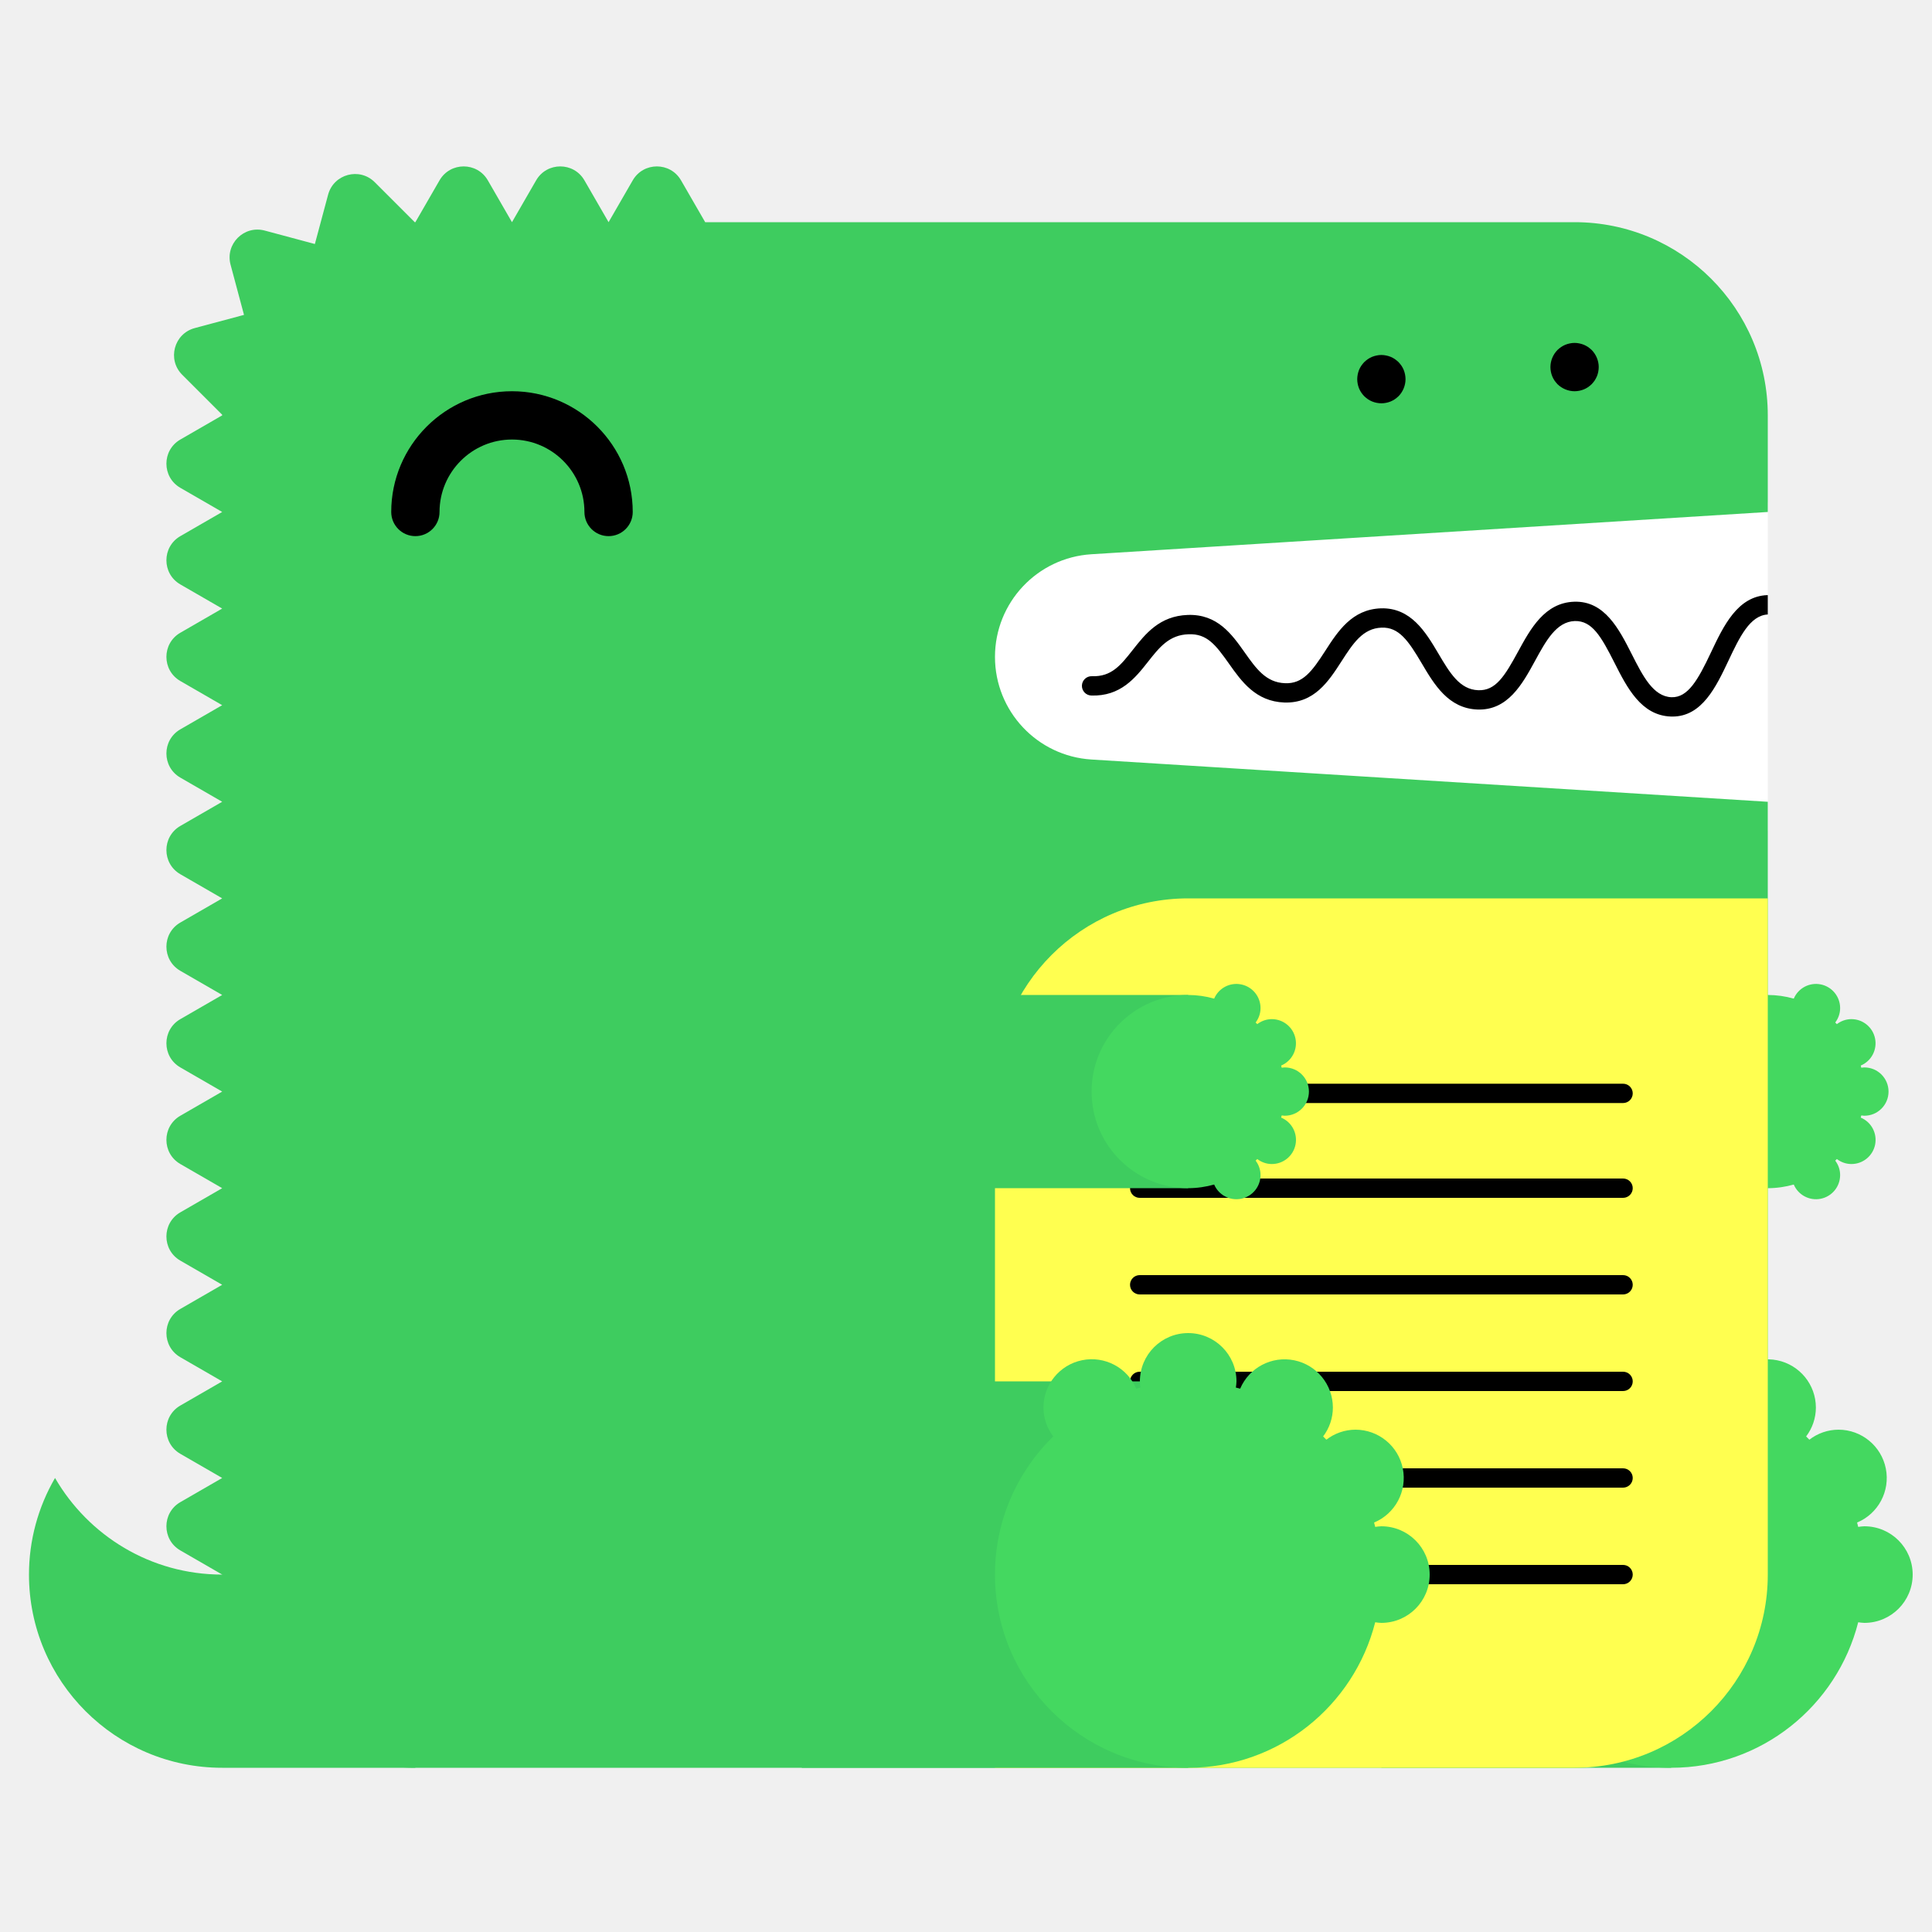
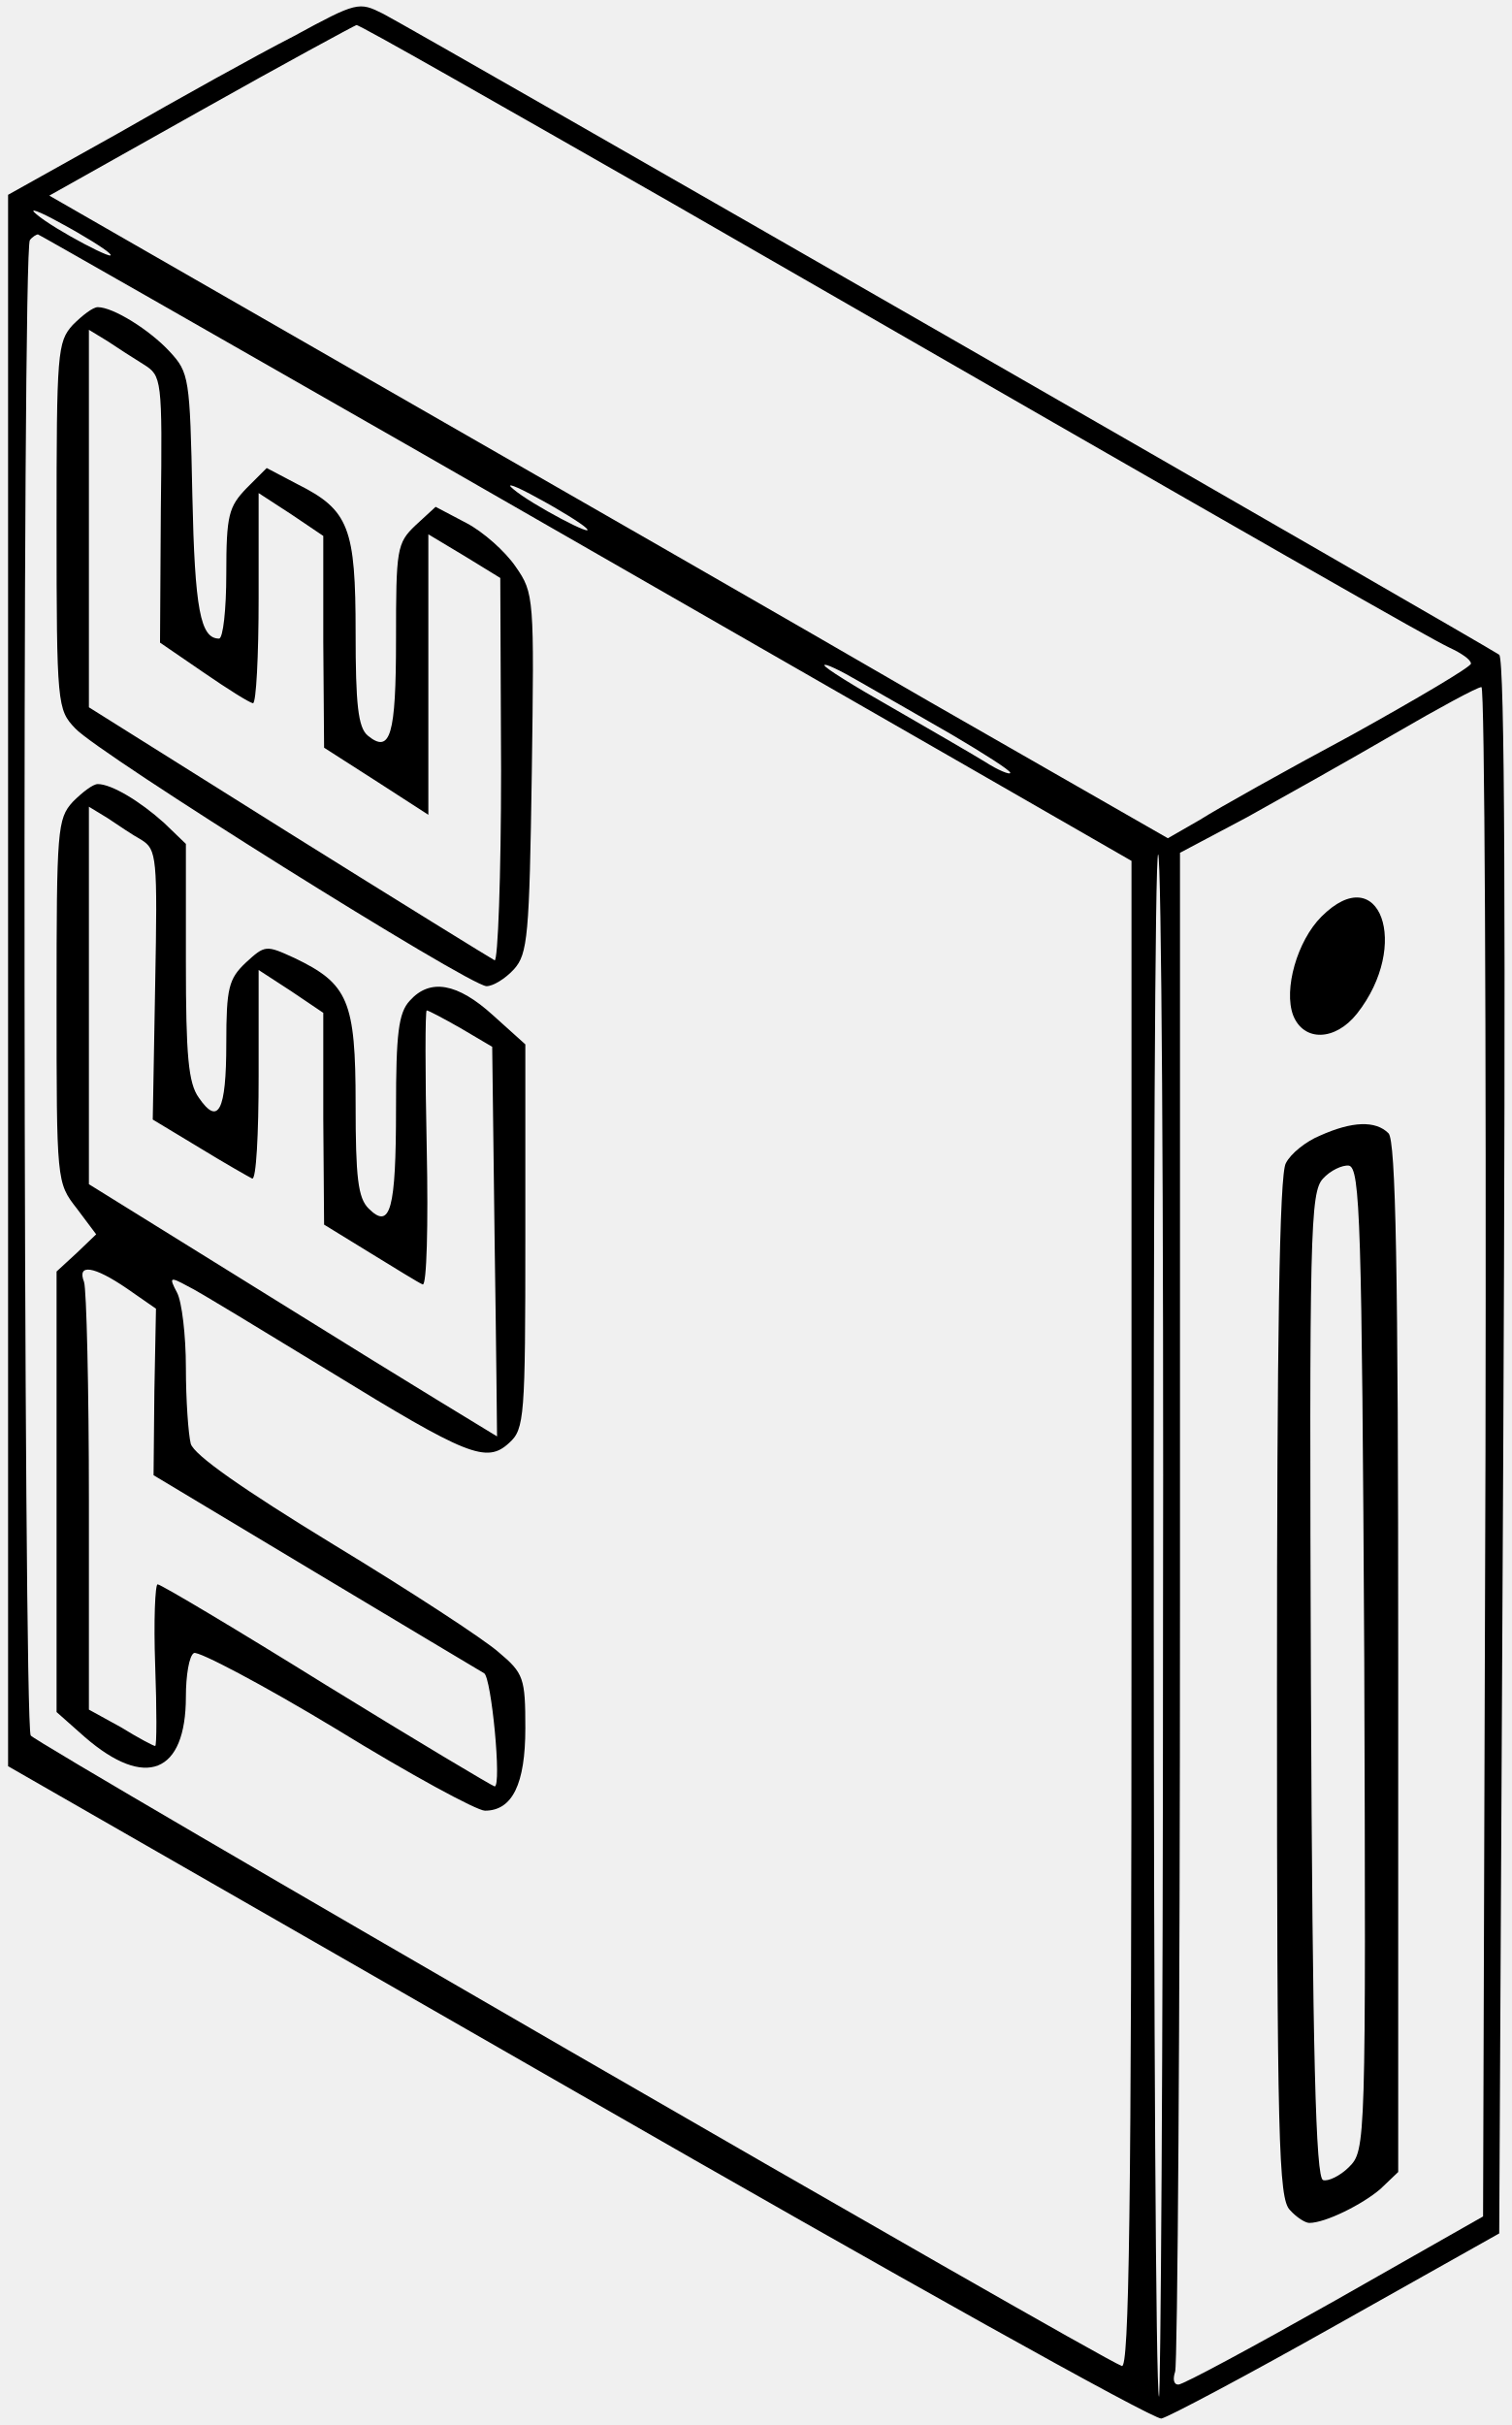
- <svg xmlns="http://www.w3.org/2000/svg" width="200" height="200" viewBox="0 0 200 200">
-   <g fill="none" fill-rule="evenodd">
-     <path fill="#FFF" d="M99 52h84v34H99z" />
-     <path d="M23 163c-7.398 0-13.843-4.027-17.303-10A19.886 19.886 0 0 0 3 163c0 11.046 8.954 20 20 20h20v-20H23z" fill="#3ECC5F" />
-     <path d="M112.98 57.376L183 53V43c0-11.046-8.954-20-20-20H73l-2.5-4.33c-1.112-1.925-3.889-1.925-5 0L63 23l-2.5-4.33c-1.111-1.925-3.889-1.925-5 0L53 23l-2.5-4.33c-1.111-1.925-3.889-1.925-5 0L43 23c-.022 0-.042.003-.065.003l-4.142-4.141c-1.57-1.571-4.252-.853-4.828 1.294l-1.369 5.104-5.192-1.392c-2.148-.575-4.111 1.389-3.535 3.536l1.39 5.193-5.102 1.367c-2.148.576-2.867 3.259-1.296 4.83l4.142 4.142c0 .021-.003.042-.003.064l-4.33 2.5c-1.925 1.111-1.925 3.889 0 5L23 53l-4.33 2.5c-1.925 1.111-1.925 3.889 0 5L23 63l-4.33 2.5c-1.925 1.111-1.925 3.889 0 5L23 73l-4.33 2.5c-1.925 1.111-1.925 3.889 0 5L23 83l-4.33 2.5c-1.925 1.111-1.925 3.889 0 5L23 93l-4.33 2.5c-1.925 1.111-1.925 3.889 0 5L23 103l-4.33 2.5c-1.925 1.111-1.925 3.889 0 5L23 113l-4.33 2.5c-1.925 1.111-1.925 3.889 0 5L23 123l-4.33 2.5c-1.925 1.111-1.925 3.889 0 5L23 133l-4.33 2.5c-1.925 1.111-1.925 3.889 0 5L23 143l-4.33 2.5c-1.925 1.111-1.925 3.889 0 5L23 153l-4.33 2.5c-1.925 1.111-1.925 3.889 0 5L23 163c0 11.046 8.954 20 20 20h120c11.046 0 20-8.954 20-20V83l-70.02-4.376A10.645 10.645 0 0 1 103 68c0-5.621 4.37-10.273 9.98-10.624" fill="#3ECC5F" />
-     <path fill="#3ECC5F" d="M143 183h30v-40h-30z" />
-     <path d="M193 158c-.219 0-.428.037-.639.064-.038-.15-.074-.301-.116-.451A5 5 0 0 0 190.32 148a4.96 4.96 0 0 0-3.016 1.036 26.531 26.531 0 0 0-.335-.336 4.955 4.955 0 0 0 1.011-2.987 5 5 0 0 0-9.599-1.959c-.148-.042-.297-.077-.445-.115.027-.211.064-.42.064-.639a5 5 0 0 0-5-5 5 5 0 0 0-5 5c0 .219.037.428.064.639-.148.038-.297.073-.445.115a4.998 4.998 0 0 0-9.599 1.959c0 1.125.384 2.151 1.011 2.987-3.717 3.632-6.031 8.693-6.031 14.3 0 11.046 8.954 20 20 20 9.339 0 17.16-6.41 19.361-15.064.211.027.42.064.639.064a5 5 0 0 0 5-5 5 5 0 0 0-5-5" fill="#44D860" />
-     <path fill="#3ECC5F" d="M153 123h30v-20h-30z" />
-     <path d="M193 115.5a2.5 2.5 0 1 0 0-5c-.109 0-.214.019-.319.032-.02-.075-.037-.15-.058-.225a2.501 2.501 0 0 0-.963-4.807c-.569 0-1.088.197-1.508.518a6.653 6.653 0 0 0-.168-.168c.314-.417.506-.931.506-1.494a2.5 2.5 0 0 0-4.8-.979A9.987 9.987 0 0 0 183 103c-5.522 0-10 4.478-10 10s4.478 10 10 10c.934 0 1.833-.138 2.69-.377a2.5 2.5 0 0 0 4.8-.979c0-.563-.192-1.077-.506-1.494.057-.055.113-.111.168-.168.42.321.939.518 1.508.518a2.5 2.5 0 0 0 .963-4.807c.021-.074.038-.15.058-.225.105.013.21.032.319.032" fill="#44D860" />
-     <path d="M63 55.5a2.5 2.5 0 0 1-2.5-2.5c0-4.136-3.364-7.5-7.5-7.5s-7.5 3.364-7.5 7.5a2.5 2.5 0 1 1-5 0c0-6.893 5.607-12.5 12.5-12.5S65.5 46.107 65.5 53a2.5 2.5 0 0 1-2.5 2.5" fill="#000" />
-     <path d="M103 183h60c11.046 0 20-8.954 20-20V93h-60c-11.046 0-20 8.954-20 20v70z" fill="#FFFF50" />
-     <path d="M168.02 124h-50.04a1 1 0 1 1 0-2h50.04a1 1 0 1 1 0 2m0 20h-50.04a1 1 0 1 1 0-2h50.04a1 1 0 1 1 0 2m0 20h-50.04a1 1 0 1 1 0-2h50.04a1 1 0 1 1 0 2m0-49.814h-50.04a1 1 0 1 1 0-2h50.04a1 1 0 1 1 0 2m0 19.814h-50.04a1 1 0 1 1 0-2h50.04a1 1 0 1 1 0 2m0 20h-50.04a1 1 0 1 1 0-2h50.04a1 1 0 1 1 0 2M183 61.611c-.012 0-.022-.006-.034-.005-3.09.105-4.552 3.196-5.842 5.923-1.346 2.85-2.387 4.703-4.093 4.647-1.889-.068-2.969-2.202-4.113-4.46-1.314-2.594-2.814-5.536-5.963-5.426-3.046.104-4.513 2.794-5.807 5.167-1.377 2.528-2.314 4.065-4.121 3.994-1.927-.07-2.951-1.805-4.136-3.813-1.321-2.236-2.848-4.75-5.936-4.664-2.994.103-4.465 2.385-5.763 4.4-1.373 2.13-2.335 3.428-4.165 3.351-1.973-.07-2.992-1.51-4.171-3.177-1.324-1.873-2.816-3.993-5.895-3.89-2.928.1-4.399 1.97-5.696 3.618-1.232 1.564-2.194 2.802-4.229 2.724a1 1 0 0 0-.072 2c3.017.101 4.545-1.8 5.872-3.487 1.177-1.496 2.193-2.787 4.193-2.855 1.926-.082 2.829 1.115 4.195 3.045 1.297 1.834 2.769 3.914 5.731 4.021 3.103.104 4.596-2.215 5.918-4.267 1.182-1.834 2.202-3.417 4.15-3.484 1.793-.067 2.769 1.35 4.145 3.681 1.297 2.197 2.766 4.686 5.787 4.796 3.125.108 4.634-2.62 5.949-5.035 1.139-2.088 2.214-4.06 4.119-4.126 1.793-.042 2.728 1.595 4.111 4.33 1.292 2.553 2.757 5.445 5.825 5.556l.169.003c3.064 0 4.518-3.075 5.805-5.794 1.139-2.41 2.217-4.68 4.067-4.773v-2z" fill="#000" />
-     <path fill="#3ECC5F" d="M83 183h40v-40H83z" />
-     <path d="M143 158c-.219 0-.428.037-.639.064-.038-.15-.074-.301-.116-.451A5 5 0 0 0 140.32 148a4.96 4.96 0 0 0-3.016 1.036 26.531 26.531 0 0 0-.335-.336 4.955 4.955 0 0 0 1.011-2.987 5 5 0 0 0-9.599-1.959c-.148-.042-.297-.077-.445-.115.027-.211.064-.42.064-.639a5 5 0 0 0-5-5 5 5 0 0 0-5 5c0 .219.037.428.064.639-.148.038-.297.073-.445.115a4.998 4.998 0 0 0-9.599 1.959c0 1.125.384 2.151 1.011 2.987-3.717 3.632-6.031 8.693-6.031 14.3 0 11.046 8.954 20 20 20 9.339 0 17.16-6.41 19.361-15.064.211.027.42.064.639.064a5 5 0 0 0 5-5 5 5 0 0 0-5-5" fill="#44D860" />
-     <path fill="#3ECC5F" d="M83 123h40v-20H83z" />
-     <path d="M133 115.5a2.5 2.5 0 1 0 0-5c-.109 0-.214.019-.319.032-.02-.075-.037-.15-.058-.225a2.501 2.501 0 0 0-.963-4.807c-.569 0-1.088.197-1.508.518a6.653 6.653 0 0 0-.168-.168c.314-.417.506-.931.506-1.494a2.5 2.5 0 0 0-4.8-.979A9.987 9.987 0 0 0 123 103c-5.522 0-10 4.478-10 10s4.478 10 10 10c.934 0 1.833-.138 2.69-.377a2.5 2.5 0 0 0 4.8-.979c0-.563-.192-1.077-.506-1.494.057-.055.113-.111.168-.168.42.321.939.518 1.508.518a2.5 2.5 0 0 0 .963-4.807c.021-.074.038-.15.058-.225.105.013.21.032.319.032" fill="#44D860" />
-     <path d="M143 41.75c-.16 0-.33-.02-.49-.05a2.52 2.52 0 0 1-.47-.14c-.15-.06-.29-.14-.431-.23-.13-.09-.259-.2-.38-.31-.109-.12-.219-.24-.309-.38s-.17-.28-.231-.43a2.619 2.619 0 0 1-.189-.96c0-.16.02-.33.05-.49.03-.16.08-.31.139-.47.061-.15.141-.29.231-.43.09-.13.2-.26.309-.38.121-.11.25-.22.38-.31.141-.09.281-.17.431-.23.149-.06.31-.11.47-.14.32-.07.65-.07.98 0 .159.03.32.08.47.14.149.06.29.14.43.23.13.09.259.2.38.31.11.12.22.25.31.38.09.14.17.28.23.43.06.16.11.31.14.47.029.16.05.33.05.49 0 .66-.271 1.31-.73 1.77-.121.11-.25.22-.38.31-.14.09-.281.17-.43.23a2.565 2.565 0 0 1-.96.19m20-1.25c-.66 0-1.3-.27-1.771-.73a3.802 3.802 0 0 1-.309-.38c-.09-.14-.17-.28-.231-.43a2.619 2.619 0 0 1-.189-.96c0-.66.27-1.3.729-1.77.121-.11.25-.22.38-.31.141-.09.281-.17.431-.23.149-.06.31-.11.47-.14.32-.07.66-.07.98 0 .159.03.32.08.47.14.149.06.29.14.43.23.13.09.259.2.38.31.459.47.73 1.11.73 1.77 0 .16-.021.33-.05.49-.03.16-.08.32-.14.47-.07.15-.14.29-.23.43-.09.13-.2.26-.31.38-.121.11-.25.22-.38.31-.14.09-.281.17-.43.23a2.565 2.565 0 0 1-.96.19" fill="#000" />
+ <svg xmlns="http://www.w3.org/2000/svg" version="1.0" width="187pt" height="300pt" viewBox="0 0 187 300" preserveAspectRatio="xMidYMid meet">
+   <g transform="translate(0,300) scale(0.1,-0.1)" fill="#000000" stroke="none">
+     <path d="M363 2955 c-45 -23 -142 -77 -217 -120 l-136 -76 0 -972 0 -972 706 -405 c388 -223 712 -404 721 -402 9 2 107 54 217 116 l201 113 5 972 c3 643 2 975 -5 981 -12 9 -1335 769 -1381 793 -30 15 -32 15 -111 -28z m468 -206 c773 -445 935 -537 962 -550 15 -7 27 -15 27 -20 0 -4 -66 -43 -147 -88 -82 -44 -166 -91 -188 -105 l-40 -23 -295 169 c-162 94 -474 273 -692 398 l-397 228 187 105 c103 58 190 105 193 106 3 1 178 -99 390 -220z m-696 -62 c16 -15 -68 29 -90 48 -11 9 3 4 30 -11 28 -15 55 -32 60 -37z m382 -245 c258 -148 561 -322 676 -388 l207 -119 0 -934 c0 -742 -3 -932 -12 -928 -34 13 -1344 770 -1350 780 -9 15 -11 1841 -1 1850 3 4 8 7 10 7 1 0 213 -121 470 -268z m208 -95 c16 -15 -68 29 -90 48 -11 9 3 4 30 -11 28 -15 55 -32 60 -37z m453 -256 c39 -23 72 -44 72 -47 0 -3 -15 3 -32 14 -18 11 -70 41 -115 67 -46 26 -83 49 -83 52 0 3 19 -6 43 -20 23 -13 75 -43 115 -66z m660 -887 l-3 -946 -183 -104 c-101 -57 -188 -104 -194 -104 -6 0 -7 7 -4 16 3 9 6 435 6 947 l0 932 83 44 c45 25 127 71 182 103 55 32 103 58 108 58 4 0 6 -426 5 -946z m-399 -222 c0 -526 -3 -952 -5 -947 -8 19 -9 1913 -1 1908 4 -2 7 -435 6 -961z" />
+     <path d="M90 2598 c-19 -21 -20 -34 -20 -248 0 -222 1 -228 23 -251 28 -31 488 -319 509 -319 8 0 23 9 34 21 17 19 19 41 22 243 3 217 3 222 -20 255 -13 19 -40 43 -61 54 l-38 20 -25 -23 c-23 -22 -24 -29 -24 -141 0 -119 -7 -142 -35 -119 -12 10 -15 39 -15 127 0 130 -8 152 -72 184 l-38 20 -25 -25 c-22 -23 -25 -33 -25 -106 0 -44 -4 -80 -9 -80 -23 0 -30 36 -33 177 -3 146 -4 152 -28 178 -25 27 -70 55 -89 55 -6 0 -19 -10 -31 -22z m88 -49 c22 -14 23 -17 21 -179 l-1 -165 54 -37 c29 -20 56 -37 61 -38 4 0 7 59 7 130 l0 130 40 -26 40 -27 0 -131 1 -131 64 -41 65 -42 0 174 0 173 45 -27 44 -27 1 -238 c0 -131 -4 -237 -8 -235 -4 2 -119 73 -255 158 l-247 155 0 234 0 233 23 -14 c12 -8 32 -21 45 -29z" />
+     <path d="M90 2008 c-19 -21 -20 -34 -20 -246 0 -224 0 -225 25 -257 l24 -32 -24 -23 -25 -23 0 -273 0 -272 35 -31 c75 -65 125 -45 125 50 0 26 4 51 10 54 5 3 85 -39 176 -94 91 -56 174 -101 184 -101 34 0 50 33 50 102 0 62 -2 68 -33 94 -18 16 -110 76 -204 133 -113 69 -173 111 -177 125 -3 12 -6 54 -6 94 0 40 -5 82 -11 93 -10 19 -9 20 13 8 13 -6 91 -54 175 -105 171 -105 195 -115 223 -89 19 17 20 32 20 255 l0 238 -40 36 c-44 40 -78 46 -103 18 -14 -15 -17 -41 -17 -133 0 -126 -7 -151 -34 -124 -13 13 -16 38 -16 129 0 128 -9 149 -76 181 -35 16 -36 16 -60 -6 -21 -20 -24 -31 -24 -100 0 -84 -10 -102 -34 -67 -13 18 -16 52 -16 168 l0 146 -27 26 c-30 27 -65 48 -82 48 -6 0 -19 -10 -31 -22z m85 -47 c19 -12 20 -21 17 -179 l-3 -167 58 -35 c31 -19 61 -36 65 -38 5 -2 8 55 8 127 l0 131 40 -26 40 -27 0 -131 1 -131 57 -35 c31 -19 60 -37 65 -39 5 -2 7 74 5 168 -2 94 -2 171 0 171 2 0 21 -10 42 -22 l39 -23 3 -240 c2 -132 3 -241 3 -242 0 0 -114 69 -252 155 l-253 157 0 234 0 233 23 -14 c12 -8 31 -21 42 -27z m-18 -555 l36 -25 -2 -103 -1 -103 200 -120 c110 -66 204 -122 209 -125 9 -5 22 -140 13 -140 -2 0 -96 56 -208 125 -111 69 -205 125 -209 125 -3 0 -5 -45 -3 -100 2 -55 2 -100 0 -100 -2 0 -21 10 -42 23 l-40 22 0 257 c0 141 -3 263 -6 272 -9 23 12 20 53 -8z" />
+     <path d="M1635 1866 c-30 -30 -47 -90 -35 -122 13 -33 52 -32 79 2 67 85 28 192 -44 120z" />
+     <path d="M1633 1595 c-17 -7 -36 -22 -42 -34 -8 -13 -11 -218 -11 -650 0 -559 2 -631 16 -645 8 -9 19 -16 24 -16 20 0 66 23 88 42 l22 21 0 637 c0 481 -3 639 -12 648 -16 16 -45 15 -85 -3z m55 -648 c2 -602 2 -607 -19 -628 -11 -11 -26 -18 -32 -16 -9 3 -13 153 -15 612 -2 560 -1 610 15 627 9 10 24 17 32 16 14 -3 16 -69 19 -611z" />
  </g>
</svg>
